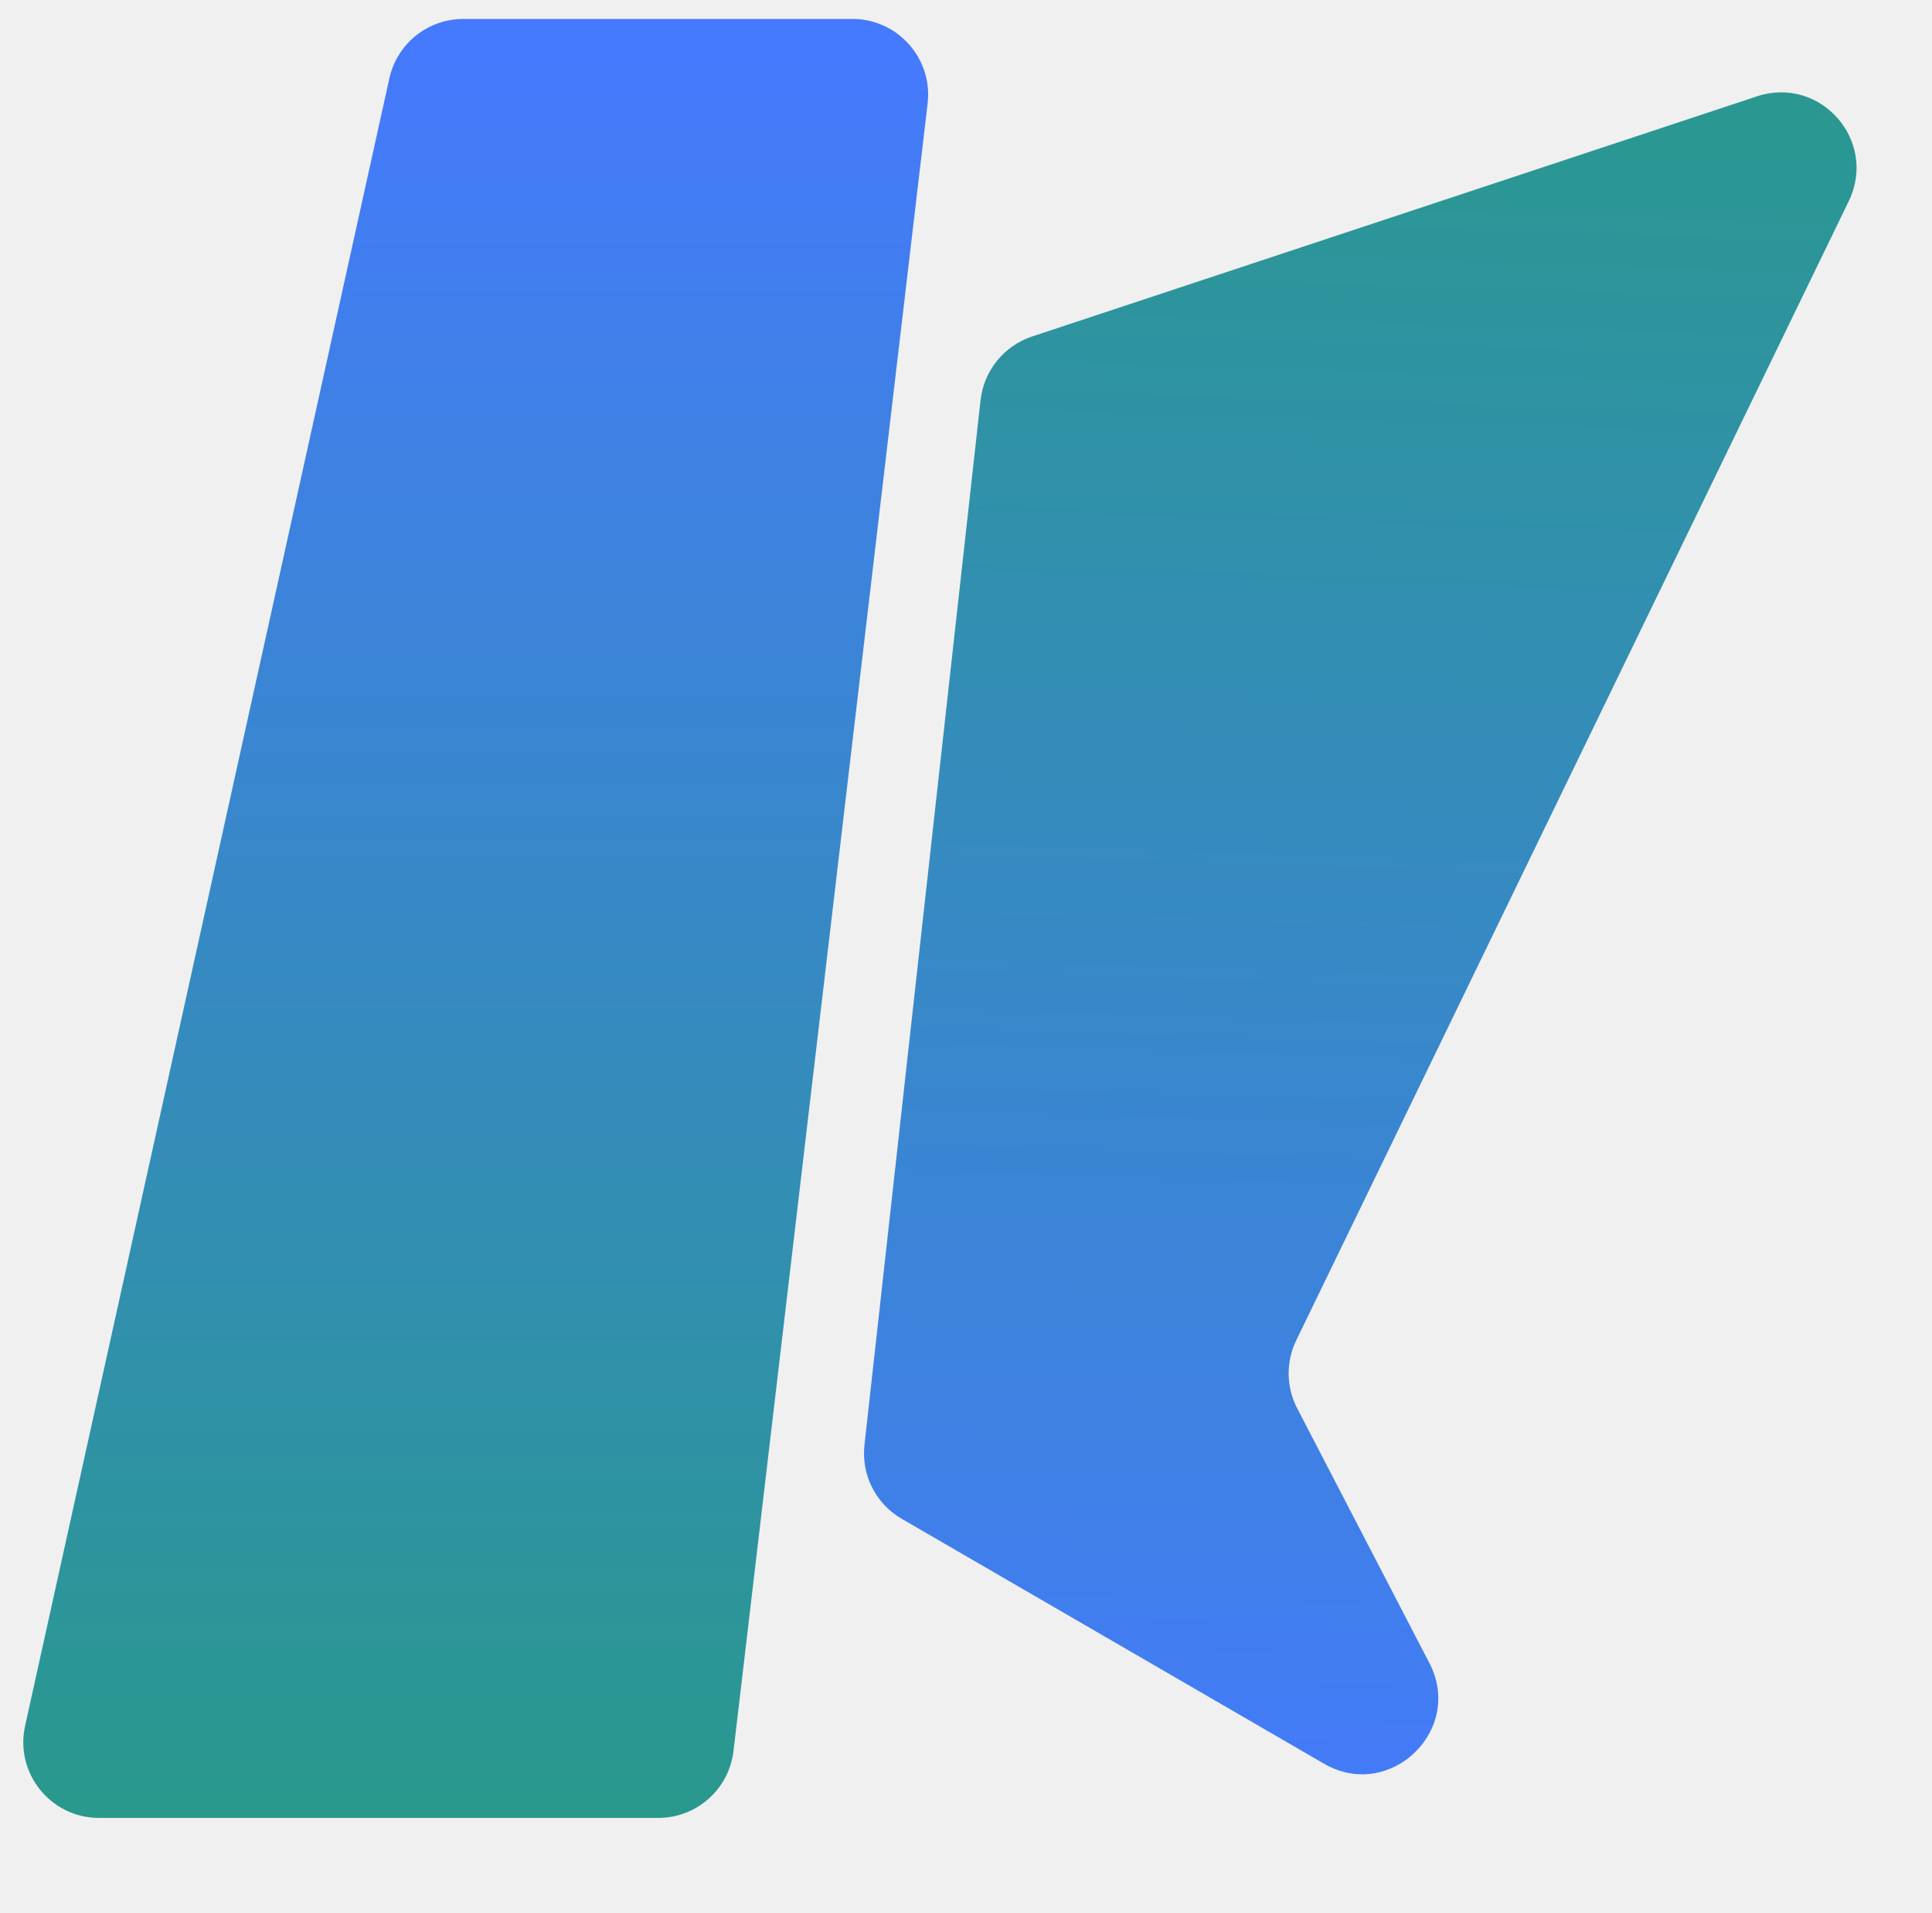
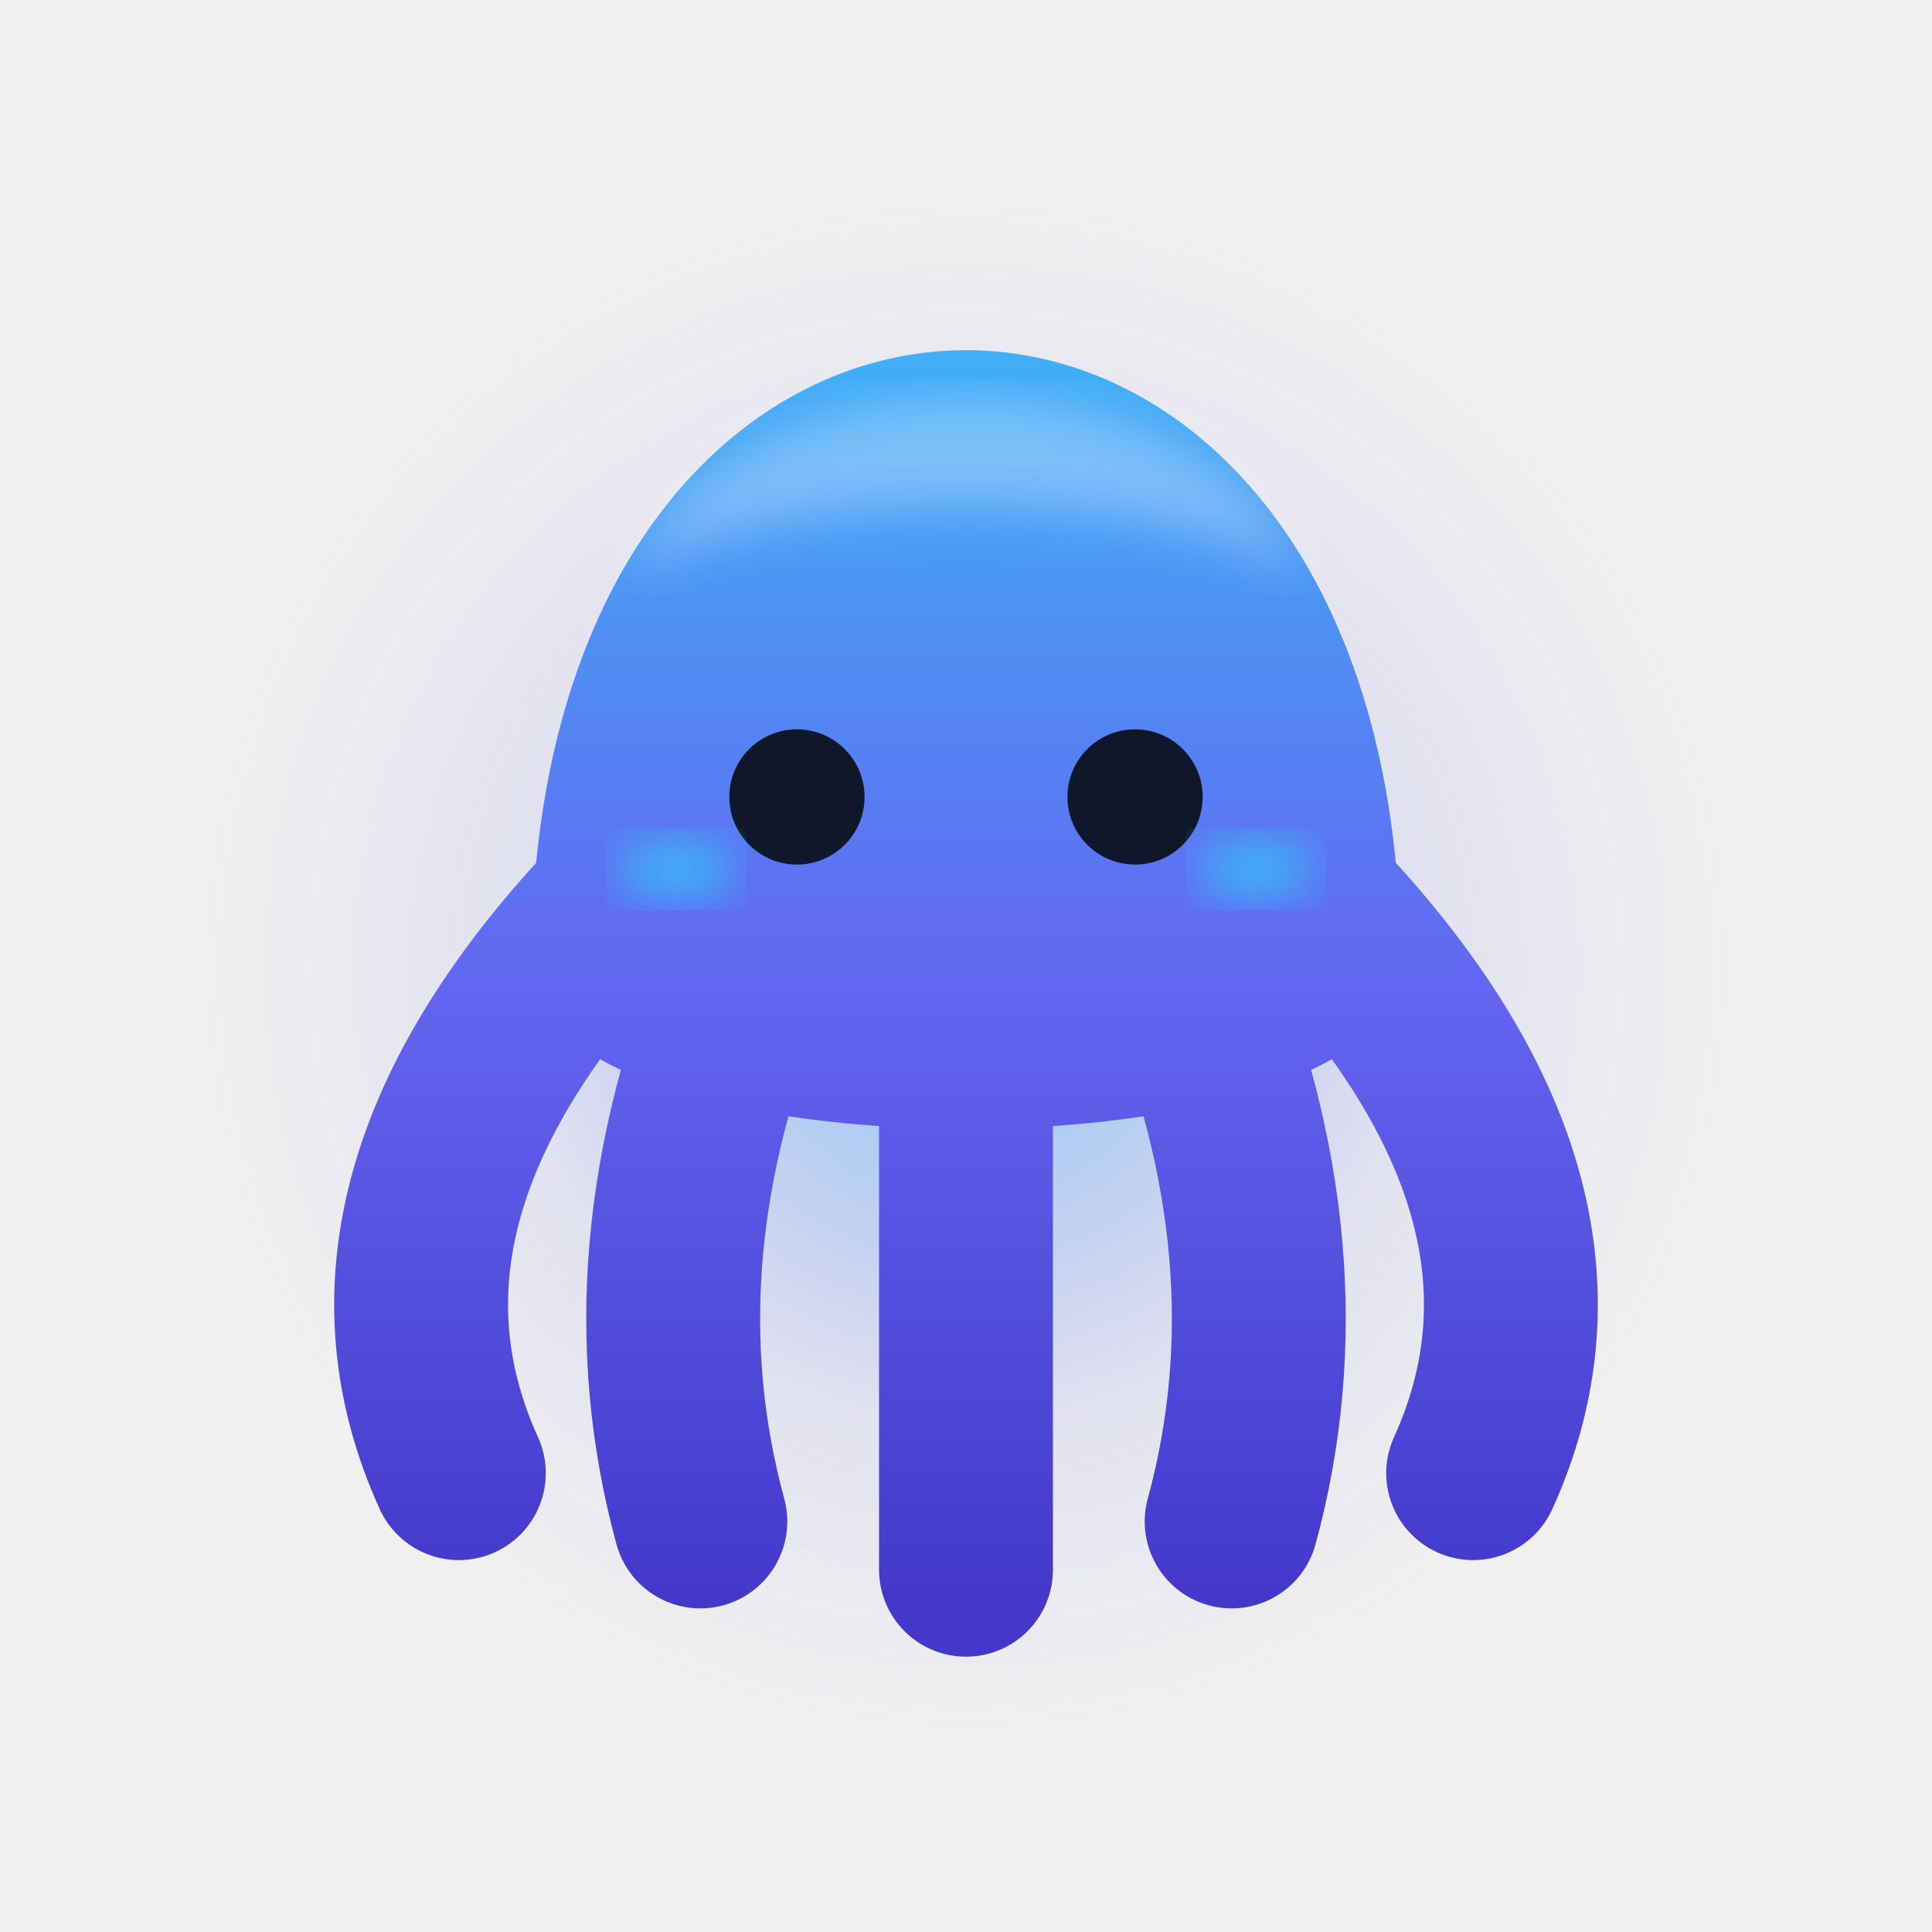
- <svg xmlns="http://www.w3.org/2000/svg" width="204" height="202" viewBox="0 0 204 202" fill="none">
-   <path d="M41.113 8.273C41.923 4.609 45.172 2 48.925 2H90.002C94.791 2 98.508 6.18 97.947 10.936L77.45 184.936C76.975 188.965 73.561 192 69.505 192H10.462C5.347 192 1.546 187.267 2.65 182.274L41.113 8.273Z" fill="url(#paint0_linear_98_3)" />
-   <path d="M91.279 152.618C90.93 155.764 92.468 158.816 95.202 160.402L139.801 186.273C146.722 190.288 154.618 182.755 150.934 175.653L136.965 148.728C135.803 146.489 135.769 143.83 136.872 141.555L195.21 21.243C198.296 14.878 192.227 7.952 185.514 10.176L108.992 35.533C106.016 36.519 103.884 39.15 103.538 42.264L91.279 152.618Z" fill="url(#paint1_linear_98_3)" />
+ <svg xmlns="http://www.w3.org/2000/svg" viewBox="0 0 400 400" width="100%" height="100%">
  <defs>
-     <linearGradient id="paint0_linear_98_3" x1="49.75" y1="2" x2="49.75" y2="192" gradientUnits="userSpaceOnUse">
-       <stop stop-color="#4579FF" />
-       <stop offset="1" stop-color="#29998C" />
+     <linearGradient id="body" x1="0" y1="50" x2="0" y2="330" gradientUnits="userSpaceOnUse">
+       <stop offset="0%" stop-color="#38bdf8" />
+       <stop offset="55%" stop-color="#6366f1" />
+       <stop offset="100%" stop-color="#4338ca" />
    </linearGradient>
-     <linearGradient id="paint1_linear_98_3" x1="143.071" y1="199.444" x2="149.206" y2="2.539" gradientUnits="userSpaceOnUse">
-       <stop stop-color="#4579FF" />
-       <stop offset="1" stop-color="#29998C" />
-     </linearGradient>
+     <radialGradient id="shadow" cx="50%" cy="50%" r="50%">
+       <stop offset="60%" stop-color="#1e1b4b" stop-opacity="0.3" />
+       <stop offset="100%" stop-color="#1e1b4b" stop-opacity="0" />
+     </radialGradient>
+     <radialGradient id="aura" cx="50%" cy="50%" r="50%">
+       <stop offset="0%" stop-color="#38bdf8" stop-opacity="0.6" />
+       <stop offset="60%" stop-color="#6366f1" stop-opacity="0.1" />
+       <stop offset="100%" stop-color="#6366f1" stop-opacity="0" />
+     </radialGradient>
+     <filter id="softBlur">
+       <feGaussianBlur stdDeviation="5" />
+     </filter>
  </defs>
+   <style>
+     /* Continuous floating animation */
+     .mascot {
+       animation: float 4s ease-in-out infinite;
+       transform-origin: 200px 200px;
+     }
+     
+     /* Blinking eyes */
+     .eye {
+       animation: blink 4.5s infinite;
+       transform-origin: 200px 165px;
+     }
+ 
+     /* Independent tentacle wiggles */
+     .tentacle {
+       transform-origin: 200px 180px;
+     }
+     .t-outer-l { animation: wiggle-left 3.5s ease-in-out infinite; }
+     .t-inner-l { animation: wiggle-left 3s ease-in-out infinite 0.2s; }
+     .t-mid     { animation: bounce-mid 4s ease-in-out infinite 0.5s; }
+     .t-inner-r { animation: wiggle-right 3.2s ease-in-out infinite 0.1s; }
+     .t-outer-r { animation: wiggle-right 3.8s ease-in-out infinite 0.3s; }
+     
+     /* Floating dust particles */
+     .dust {
+       animation: rise 5s linear infinite;
+     }
+     .d1 { animation-duration: 5s; animation-delay: 0s; }
+     .d2 { animation-duration: 7s; animation-delay: 1.5s; }
+     .d3 { animation-duration: 6s; animation-delay: 2.5s; }
+     .d4 { animation-duration: 8s; animation-delay: 0.5s; }
+     
+     @keyframes float {
+       0%, 100% { transform: translateY(0px); }
+       50% { transform: translateY(-14px); }
+     }
+     @keyframes blink {
+       0%, 94%, 98%, 100% { transform: scaleY(1); }
+       96% { transform: scaleY(0.1); }
+     }
+     @keyframes wiggle-left {
+       0%, 100% { transform: rotate(0deg); }
+       50% { transform: rotate(8deg) translateY(-2px); }
+     }
+     @keyframes wiggle-right {
+       0%, 100% { transform: rotate(0deg); }
+       50% { transform: rotate(-8deg) translateY(-2px); }
+     }
+     @keyframes bounce-mid {
+       0%, 100% { transform: scaleY(1); }
+       50% { transform: scaleY(0.93) translateY(-4px); }
+     }
+     @keyframes rise {
+       0%   { transform: translateY(0px) scale(0.8); opacity: 0; }
+       30%  { opacity: 0.8; }
+       70%  { opacity: 0.8; }
+       100% { transform: translateY(-80px) scale(1.2); opacity: 0; }
+     }
+   </style>
+   <circle cx="200" cy="200" r="160" fill="url(#aura)" />
+   <g class="mascot">
+     <g stroke="url(#body)" stroke-width="36" stroke-linecap="round" fill="none">
+       <path d="M 125 190 Q 70 250 95 305" class="tentacle t-outer-l" />
+       <path d="M 155 200 Q 130 260 145 315" class="tentacle t-inner-l" />
+       <path d="M 275 190 Q 330 250 305 305" class="tentacle t-outer-r" />
+       <path d="M 245 200 Q 270 260 255 315" class="tentacle t-inner-r" />
+       <path d="M 200 205 Q 200 270 200 325" class="tentacle t-mid" />
+     </g>
+     <ellipse cx="200" cy="200" rx="80" ry="25" fill="url(#shadow)" />
+     <path d="M 110,200               C 110,30 290,30 290,200               C 290,245 110,245 110,200 Z" fill="url(#body)" />
+     <path d="M 130,120 C 145,70 255,70 270,120 C 245,100 155,100 130,120 Z" fill="#ffffff" opacity="0.3" filter="url(#softBlur)" />
+     <g class="eye">
+       <circle cx="165" cy="165" r="14" fill="#0f172a" />
+       <circle cx="235" cy="165" r="14" fill="#0f172a" />
+     </g>
+     <ellipse cx="140" cy="180" rx="12" ry="7" fill="#38bdf8" opacity="0.85" filter="url(#softBlur)" />
+     <ellipse cx="260" cy="180" rx="12" ry="7" fill="#38bdf8" opacity="0.85" filter="url(#softBlur)" />
+   </g>
+   <g fill="#38bdf8" opacity="0">
+     <circle cx="90" cy="120" r="3.5" class="dust d1" />
+     <circle cx="310" cy="160" r="2.5" class="dust d2" />
+     <circle cx="140" cy="320" r="3" class="dust d3" />
+     <circle cx="290" cy="280" r="2" class="dust d4" />
+   </g>
</svg>
